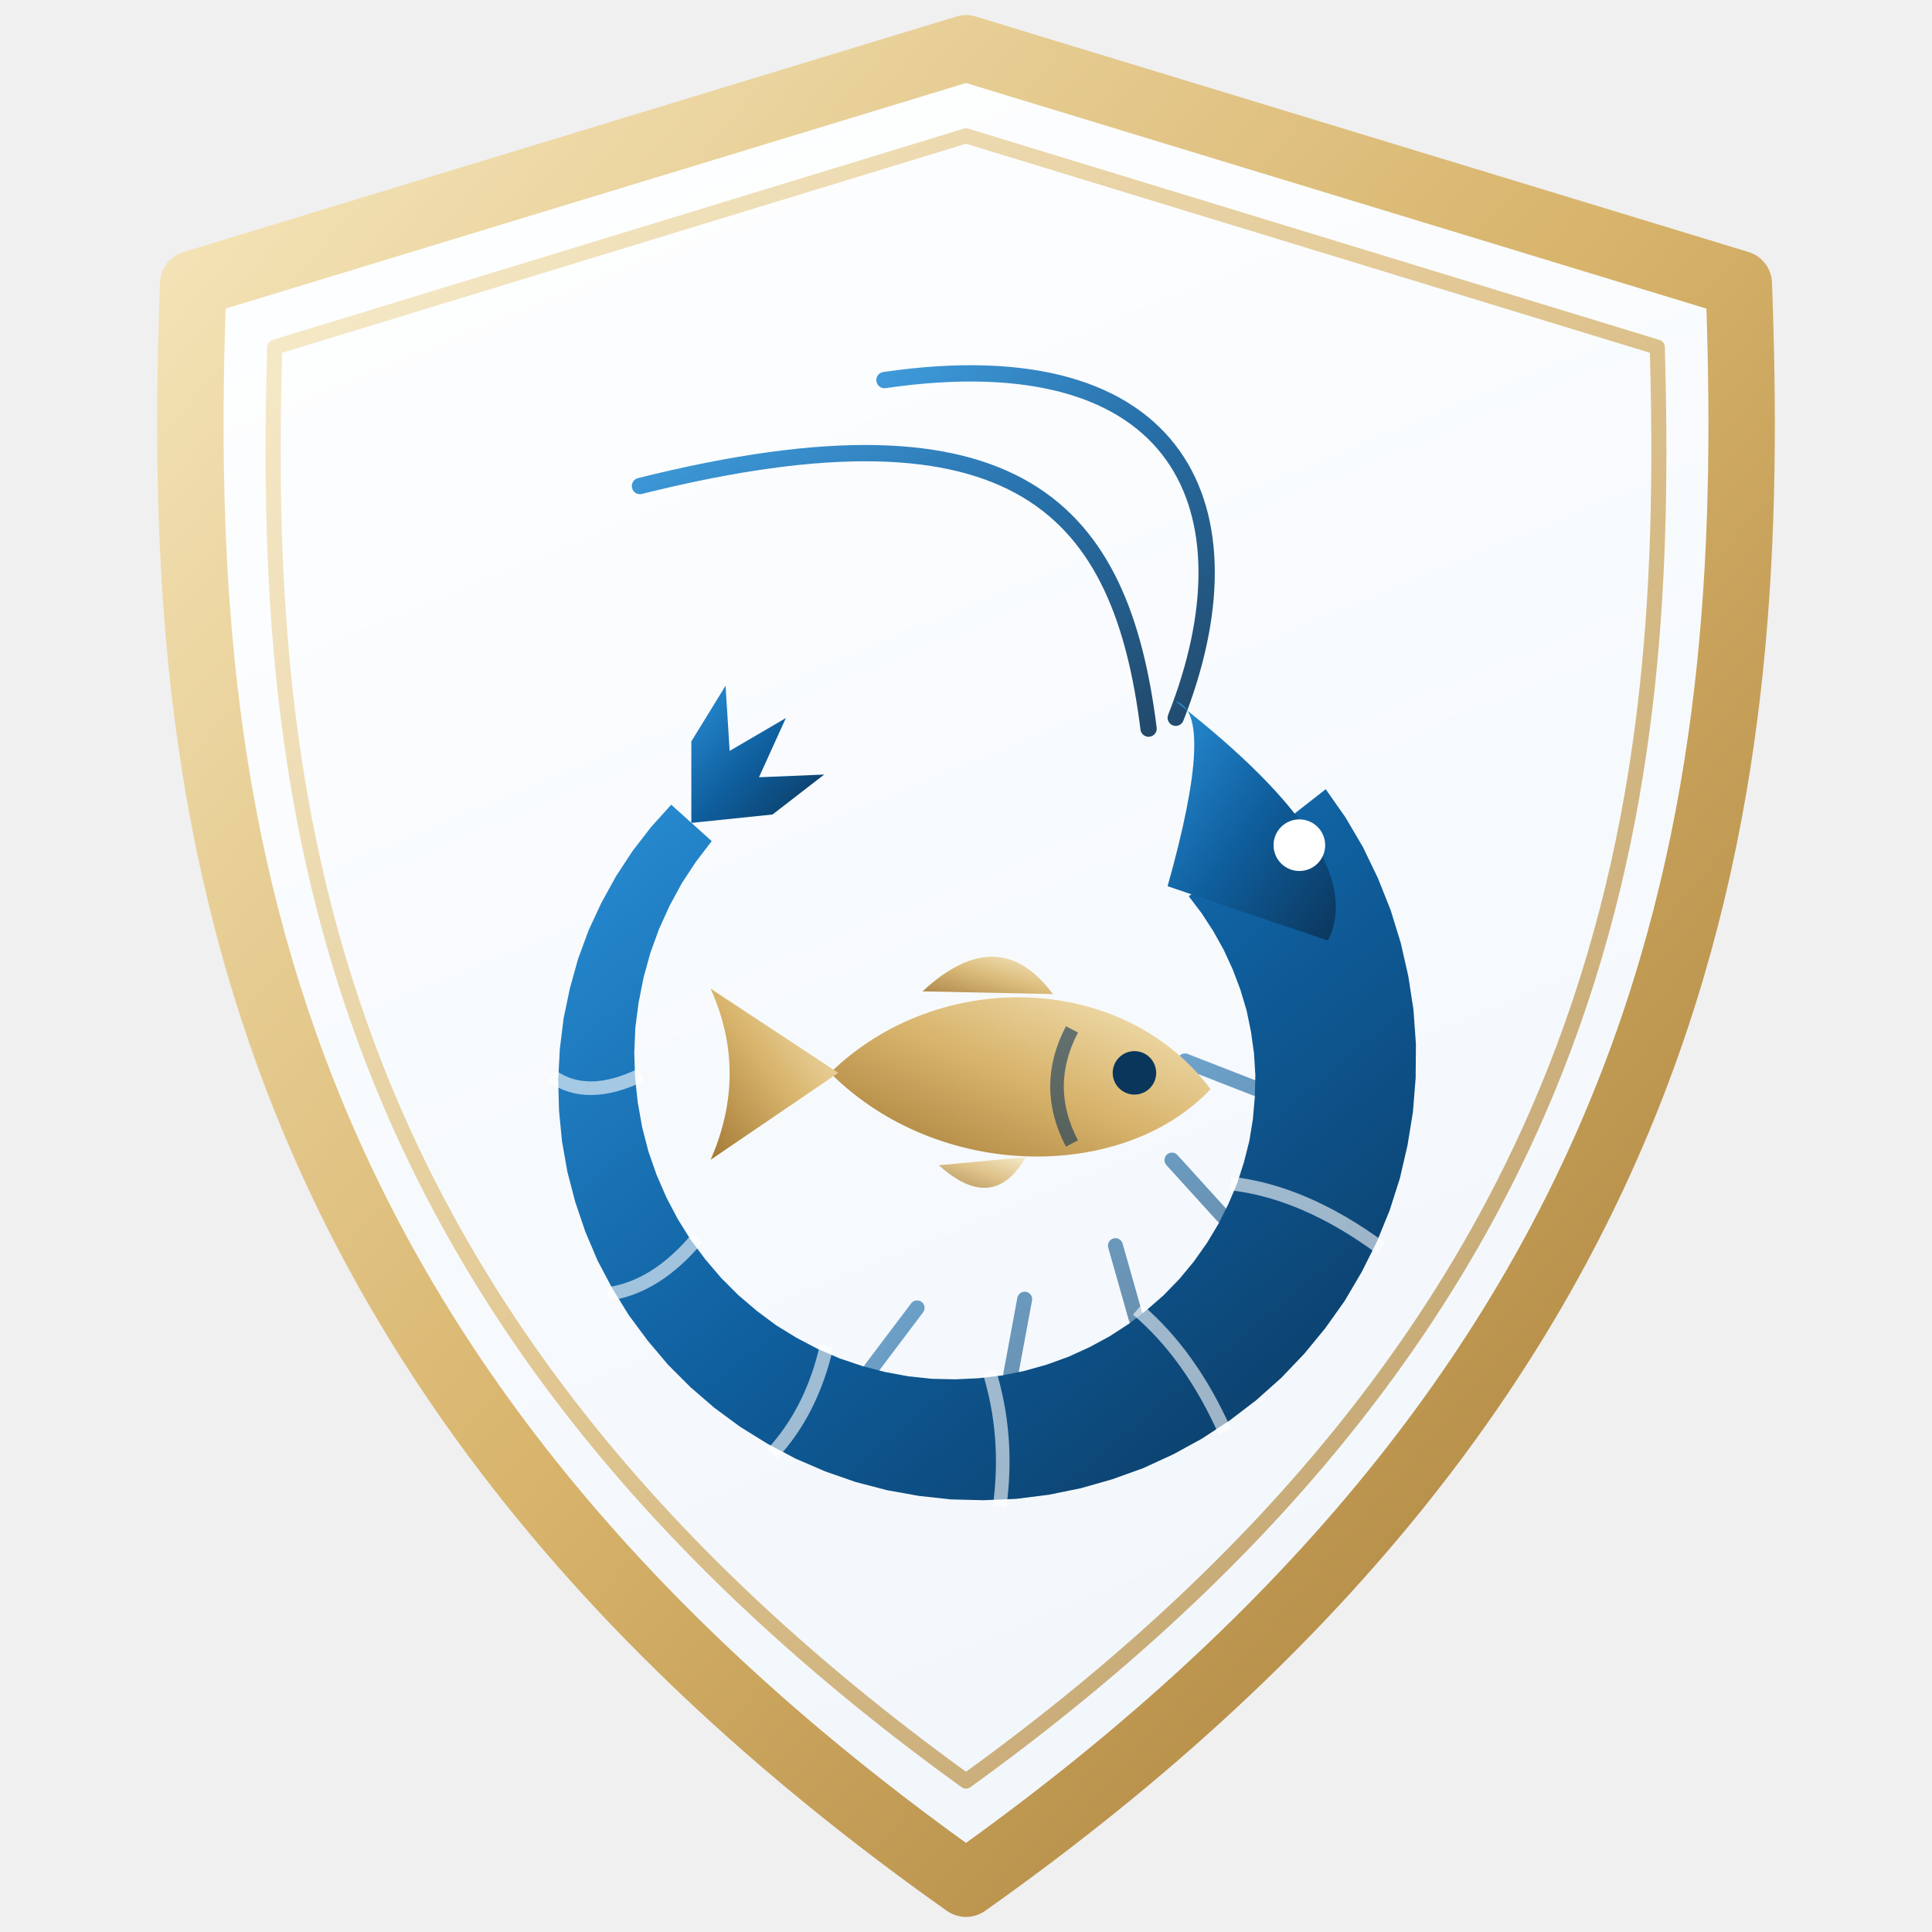
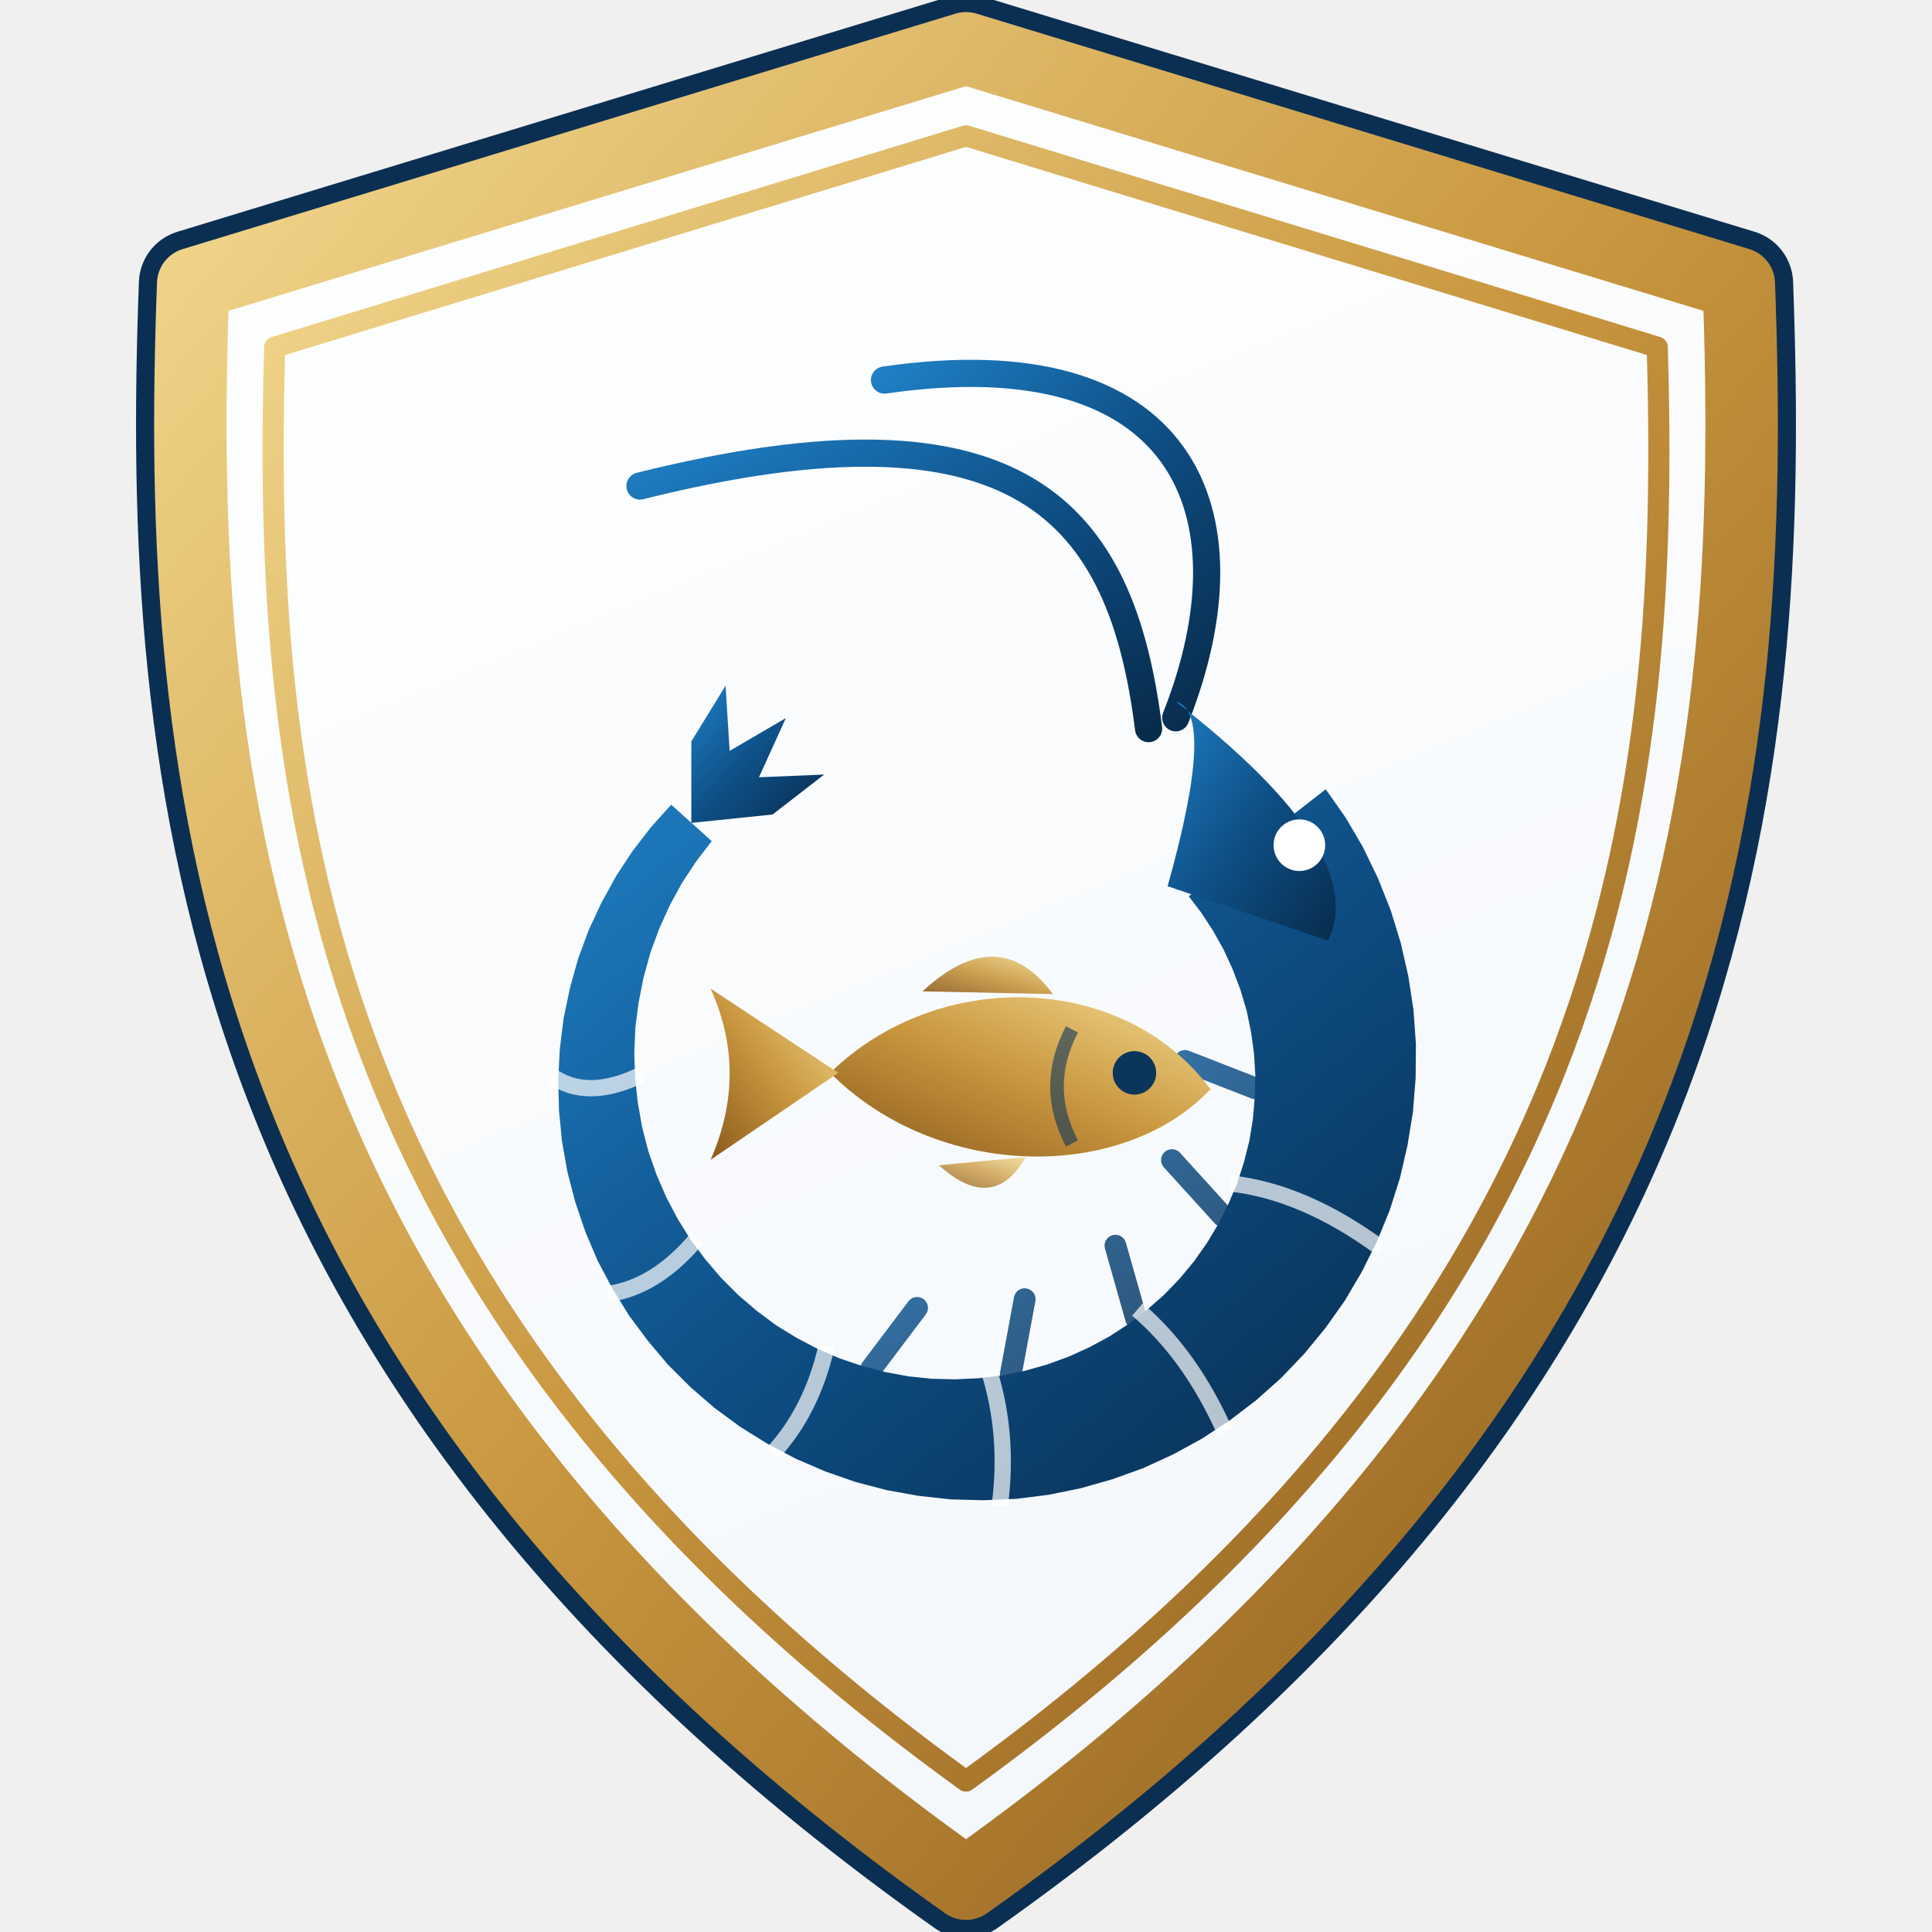
- <svg xmlns="http://www.w3.org/2000/svg" viewBox="0 0 64 64">
+ <svg xmlns="http://www.w3.org/2000/svg" viewBox="0 0 64 64" shape-rendering="geometricPrecision">
  <defs>
    <linearGradient id="fg" x1="0" y1="0" x2="1" y2="1">
-       <stop offset="0" stop-color="#f6e7bd" />
-       <stop offset="0.5" stop-color="#d8b46c" />
-       <stop offset="1" stop-color="#a47a36" />
+       <stop offset="0" stop-color="#f3d98f" />
+       <stop offset="0.5" stop-color="#c9973f" />
+       <stop offset="1" stop-color="#8a5a1c" />
    </linearGradient>
    <linearGradient id="fa" x1="0" y1="0" x2="1" y2="1">
-       <stop offset="0" stop-color="#2a8fd6" />
-       <stop offset="0.5" stop-color="#0f5f9e" />
-       <stop offset="1" stop-color="#0b365c" />
+       <stop offset="0" stop-color="#1f7fc4" />
+       <stop offset="0.5" stop-color="#0e4f86" />
+       <stop offset="1" stop-color="#082c4c" />
    </linearGradient>
    <linearGradient id="fb" x1="0" y1="0" x2="0.35" y2="1">
      <stop offset="0" stop-color="#ffffff" />
-       <stop offset="1" stop-color="#f2f7fc" />
+       <stop offset="1" stop-color="#f4f8fc" />
    </linearGradient>
  </defs>
-   <path d="M32 1.6 L57.6 9.4 C58.2 25.6 56.6 45 32 62.4 C7.4 45 5.8 25.6 6.4 9.4 Z" fill="url(#fb)" stroke="url(#fg)" stroke-width="2.2" stroke-linejoin="round" />
-   <path d="M32 4.5 L54.9 11.5 C55.3 25.8 53.9 43.2 32 59 C10.1 43.2 8.7 25.8 9.1 11.5 Z" fill="none" stroke="url(#fg)" stroke-width=".5" stroke-linejoin="round" opacity=".75" />
+   <path d="M32 1.6 L57.6 9.4 C58.2 25.6 56.6 45 32 62.4 C7.4 45 5.8 25.6 6.4 9.4 Z" fill="none" stroke="#0b2f52" stroke-width="3.6" stroke-linejoin="round" />
+   <path d="M32 1.6 L57.6 9.4 C58.2 25.6 56.6 45 32 62.4 C7.4 45 5.8 25.6 6.4 9.4 Z" fill="url(#fb)" stroke="url(#fg)" stroke-width="2.4" stroke-linejoin="round" />
+   <path d="M32 4.5 L54.9 11.5 C55.3 25.8 53.9 43.2 32 59 C10.1 43.2 8.7 25.8 9.1 11.5 Z" fill="none" stroke="url(#fg)" stroke-width=".7" stroke-linejoin="round" />
  <g transform="translate(32 35) scale(.9) translate(-32 -33)">
-     <g fill="none" stroke="url(#fa)" stroke-linecap="round" stroke-width=".6" opacity=".9">
+     <g fill="none" stroke="url(#fa)" stroke-linecap="round" stroke-width="1">
      <path d="M38.72 20.93 C 37.72 12.93, 34 8.5, 20 12" />
      <path d="M39.72 20.53 C 42.72 12.93, 40 6.5, 29 8.1" />
    </g>
-     <path d="M42.65 34.17 L40.06 33.16 M41.45 38.87 L39.58 36.81 M38.26 42.64 L37.5 39.96 M33.65 44.68 L34.16 41.93 M28.51 44.49 L30.2 42.25" fill="none" stroke="url(#fa)" stroke-width=".55" stroke-linecap="round" opacity=".6" />
+     <path d="M42.65 34.17 L40.06 33.16 M41.45 38.87 L39.58 36.81 M38.26 42.64 L37.5 39.96 M33.65 44.68 L34.16 41.93 M28.51 44.49 L30.2 42.25" fill="none" stroke="url(#fa)" stroke-width=".8" stroke-linecap="round" opacity=".85" />
    <path d="M21.89 24.4 L21.89 21.4 L23.15 19.35 L23.3 21.75 Z M21.89 24.4 L23.3 21.75 L25.37 20.54 L24.38 22.72 Z M21.89 24.4 L24.38 22.72 L26.78 22.62 L24.88 24.09 Z" fill="url(#fa)" />
    <path d="M45.24 23.16 L45.97 24.2 L46.61 25.29 L47.16 26.43 L47.63 27.61 L48 28.81 L48.28 30.04 L48.47 31.28 L48.56 32.54 L48.55 33.79 L48.45 35.04 L48.25 36.27 L47.97 37.48 L47.59 38.67 L47.12 39.82 L46.57 40.92 L45.94 41.99 L45.23 42.99 L44.45 43.94 L43.6 44.83 L42.68 45.65 L41.71 46.39 L40.69 47.06 L39.63 47.64 L38.52 48.15 L37.38 48.56 L36.22 48.89 L35.04 49.13 L33.84 49.28 L32.65 49.33 L31.45 49.3 L30.26 49.17 L29.09 48.96 L27.94 48.66 L26.82 48.27 L25.73 47.8 L24.69 47.25 L23.69 46.63 L22.74 45.93 L21.86 45.17 L21.03 44.34 L20.28 43.45 L19.59 42.52 L18.98 41.53 L18.44 40.51 L17.99 39.45 L17.62 38.36 L17.33 37.25 L17.13 36.12 L17.02 34.99 L16.99 33.85 L17.05 32.72 L17.19 31.59 L17.42 30.49 L17.72 29.41 L18.11 28.35 L18.58 27.34 L19.12 26.36 L19.73 25.43 L20.41 24.55 L21.15 23.73 L22.64 25.07 L22.06 25.83 L21.54 26.62 L21.09 27.45 L20.7 28.31 L20.38 29.19 L20.13 30.1 L19.95 31.01 L19.83 31.93 L19.79 32.86 L19.82 33.78 L19.92 34.7 L20.08 35.6 L20.31 36.49 L20.61 37.35 L20.97 38.18 L21.39 38.98 L21.87 39.75 L22.41 40.47 L22.99 41.15 L23.62 41.78 L24.3 42.36 L25.01 42.89 L25.76 43.35 L26.54 43.76 L27.35 44.11 L28.18 44.39 L29.02 44.61 L29.88 44.77 L30.74 44.86 L31.6 44.88 L32.46 44.84 L33.31 44.74 L34.15 44.57 L34.97 44.34 L35.77 44.05 L36.54 43.7 L37.28 43.3 L37.99 42.84 L38.65 42.33 L39.28 41.78 L39.86 41.18 L40.39 40.54 L40.87 39.86 L41.29 39.16 L41.66 38.42 L41.98 37.67 L42.23 36.89 L42.43 36.1 L42.56 35.3 L42.63 34.49 L42.65 33.69 L42.6 32.88 L42.49 32.09 L42.33 31.31 L42.1 30.54 L41.82 29.8 L41.49 29.08 L41.1 28.38 L40.67 27.72 L40.2 27.1 Z" fill="url(#fa)" />
    <path d="M39.42 26.73 Q41.22 20.33 39.72 19.93 Q46.92 25.53 45.32 28.73 Z" fill="url(#fa)" />
-     <path d="M47.27 40.05 Q44.44 37.97 41.73 37.67 M41.53 46.81 Q40.27 43.98 38.31 42.31 M33.24 49.55 Q33.59 46.95 32.85 44.57 M24.87 47.62 Q26.33 46.04 26.87 43.65 M18.82 41.74 Q20.6 41.49 22.11 39.68 M16.75 33.71 Q18.05 34.64 20.05 33.67" fill="none" stroke="#ffffff" stroke-width=".5" opacity=".6" />
+     <path d="M47.27 40.05 Q44.44 37.97 41.73 37.67 M41.53 46.81 Q40.27 43.98 38.31 42.31 M33.24 49.55 Q33.59 46.95 32.85 44.57 M24.87 47.62 Q26.33 46.04 26.87 43.65 M18.82 41.74 Q20.6 41.49 22.11 39.68 M16.75 33.71 Q18.05 34.64 20.05 33.67" fill="none" stroke="#ffffff" stroke-width=".6" opacity=".7" />
    <circle cx="44.27" cy="25.22" r=".95" fill="#ffffff" />
    <g transform="matrix(-1 0 0 1 63.6 0)">
      <g fill="url(#fg)">
        <path d="M22.6 34.2 C 25.8 29.9, 32.6 29.7, 36.6 33.6 C 32.6 37.6, 25.8 37.6, 22.6 34.2 Z" />
        <path d="M36.3 33.6 L 41 30.5 Q 39.6 33.6 41 36.8 Z" />
        <path d="M28.4 30.7 Q 30.4 28 33.2 30.6 Z" opacity=".9" />
        <path d="M29.4 36.7 Q 30.6 38.8 32.6 37 Z" opacity=".8" />
      </g>
      <circle cx="25.4" cy="33.6" r=".8" fill="#0b365c" />
      <path d="M27.7 32 q1.1 2.1 0 4.2" stroke="#0b365c" stroke-width=".5" fill="none" opacity=".6" />
    </g>
  </g>
</svg>
